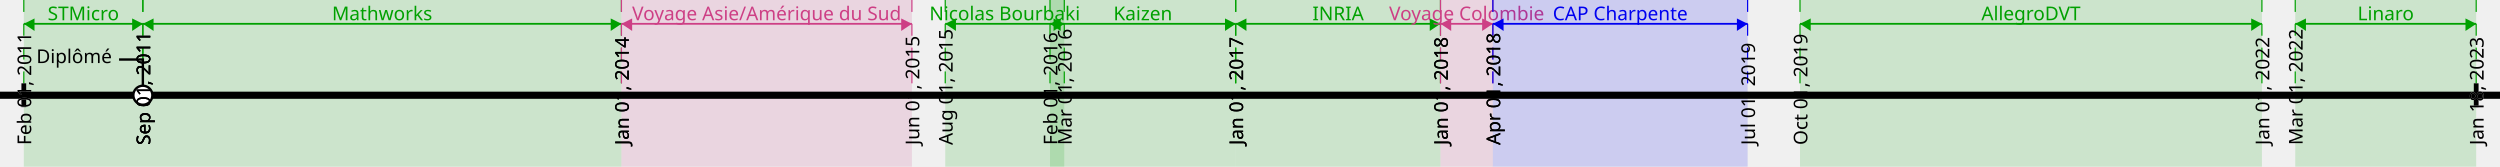
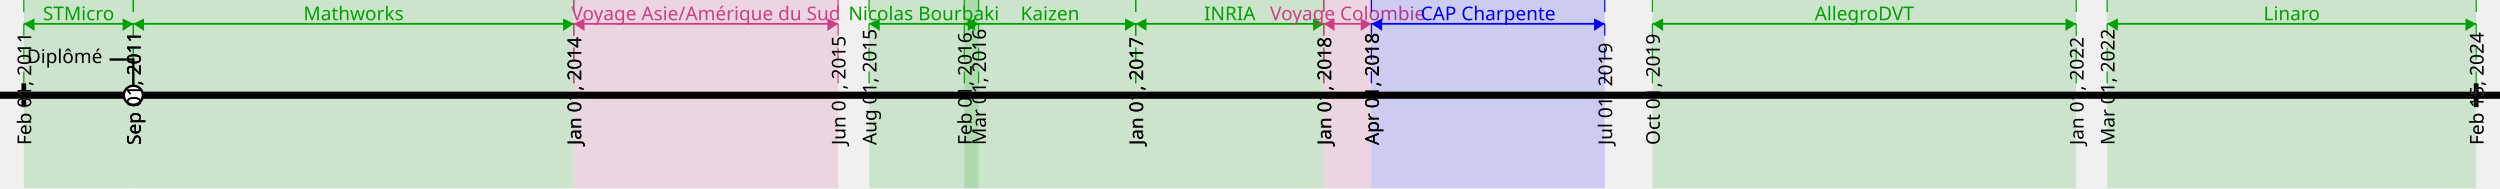
- <svg xmlns="http://www.w3.org/2000/svg" baseProfile="full" height="70.0" version="1.1" width="1050">
+ <svg xmlns="http://www.w3.org/2000/svg" baseProfile="full" height="79.0" version="1.1" width="1050">
  <defs>
    <marker id="id1" markerHeight="10" markerWidth="10" orient="auto" refX="0" refY="3">
      <path d="M6,0 L6,7 L0,3 L6,0" fill="#00A000" />
    </marker>
    <marker id="id2" markerHeight="10" markerWidth="10" orient="auto" refX="6" refY="3">
      <path d="M0,0 L0,7 L6,3 L0,0" fill="#00A000" />
    </marker>
    <marker id="id3" markerHeight="10" markerWidth="10" orient="auto" refX="0" refY="3">
      <path d="M6,0 L6,7 L0,3 L6,0" fill="#CD3F85" />
    </marker>
    <marker id="id4" markerHeight="10" markerWidth="10" orient="auto" refX="6" refY="3">
      <path d="M0,0 L0,7 L6,3 L0,0" fill="#CD3F85" />
    </marker>
    <marker id="id5" markerHeight="10" markerWidth="10" orient="auto" refX="0" refY="3">
      <path d="M6,0 L6,7 L0,3 L6,0" fill="#0000F0" />
    </marker>
    <marker id="id6" markerHeight="10" markerWidth="10" orient="auto" refX="6" refY="3">
      <path d="M0,0 L0,7 L6,3 L0,0" fill="#0000F0" />
    </marker>
  </defs>
-   <rect fill="#00A000" fill-opacity="0.15" height="70.0" width="50" x="10" y="0" />
+   <rect fill="#00A000" fill-opacity="0.15" height="79.0" width="46" x="10" y="0" />
  <line stroke="#00A000" stroke-dasharray="5 5" stroke-width="0.5" x1="10" x2="10" y1="0" y2="40" />
-   <line stroke="#00A000" stroke-dasharray="5 5" stroke-width="0.5" x1="60" x2="60" y1="0" y2="40" />
-   <line marker-end="url(#id2)" marker-start="url(#id1)" stroke="#00A000" stroke-width="0.75" x1="10" x2="60" y1="10" y2="10" />
-   <text fill="#00A000" font-family="Helevetica" font-size="6pt" stroke="none" text-anchor="middle" x="35.0" y="8.5">STMicro</text>
-   <rect fill="#00A000" fill-opacity="0.15" height="70.0" width="201" x="60" y="0" />
-   <line stroke="#00A000" stroke-dasharray="5 5" stroke-width="0.5" x1="60" x2="60" y1="0" y2="40" />
-   <line stroke="#00A000" stroke-dasharray="5 5" stroke-width="0.5" x1="261" x2="261" y1="0" y2="40" />
-   <line marker-end="url(#id2)" marker-start="url(#id1)" stroke="#00A000" stroke-width="0.75" x1="60" x2="261" y1="10" y2="10" />
-   <text fill="#00A000" font-family="Helevetica" font-size="6pt" stroke="none" text-anchor="middle" x="160.5" y="8.5">Mathworks</text>
-   <rect fill="#CD3F85" fill-opacity="0.15" height="70.0" width="122" x="261" y="0" />
-   <line stroke="#CD3F85" stroke-dasharray="5 5" stroke-width="0.5" x1="261" x2="261" y1="0" y2="40" />
-   <line stroke="#CD3F85" stroke-dasharray="5 5" stroke-width="0.5" x1="383" x2="383" y1="0" y2="40" />
-   <line marker-end="url(#id4)" marker-start="url(#id3)" stroke="#CD3F85" stroke-width="0.75" x1="261" x2="383" y1="10" y2="10" />
-   <text fill="#CD3F85" font-family="Helevetica" font-size="6pt" stroke="none" text-anchor="middle" x="322.0" y="8.5">Voyage Asie/Amérique du Sud</text>
-   <rect fill="#00A000" fill-opacity="0.15" height="70.0" width="50" x="397" y="0" />
-   <line stroke="#00A000" stroke-dasharray="5 5" stroke-width="0.5" x1="397" x2="397" y1="0" y2="40" />
-   <line stroke="#00A000" stroke-dasharray="5 5" stroke-width="0.5" x1="447" x2="447" y1="0" y2="40" />
-   <line marker-end="url(#id2)" marker-start="url(#id1)" stroke="#00A000" stroke-width="0.75" x1="397" x2="447" y1="10" y2="10" />
-   <text fill="#00A000" font-family="Helevetica" font-size="6pt" stroke="none" text-anchor="middle" x="422.0" y="8.5">Nicolas Bourbaki</text>
-   <rect fill="#00A000" fill-opacity="0.15" height="70.0" width="78" x="441" y="0" />
-   <line stroke="#00A000" stroke-dasharray="5 5" stroke-width="0.5" x1="441" x2="441" y1="0" y2="40" />
-   <line stroke="#00A000" stroke-dasharray="5 5" stroke-width="0.5" x1="519" x2="519" y1="0" y2="40" />
-   <line marker-end="url(#id2)" marker-start="url(#id1)" stroke="#00A000" stroke-width="0.75" x1="441" x2="519" y1="10" y2="10" />
-   <text fill="#00A000" font-family="Helevetica" font-size="6pt" stroke="none" text-anchor="middle" x="480.0" y="8.5">Kaizen</text>
-   <rect fill="#00A000" fill-opacity="0.15" height="70.0" width="86" x="519" y="0" />
-   <line stroke="#00A000" stroke-dasharray="5 5" stroke-width="0.5" x1="519" x2="519" y1="0" y2="40" />
-   <line stroke="#00A000" stroke-dasharray="5 5" stroke-width="0.5" x1="605" x2="605" y1="0" y2="40" />
-   <line marker-end="url(#id2)" marker-start="url(#id1)" stroke="#00A000" stroke-width="0.75" x1="519" x2="605" y1="10" y2="10" />
-   <text fill="#00A000" font-family="Helevetica" font-size="6pt" stroke="none" text-anchor="middle" x="562.0" y="8.5">INRIA</text>
-   <rect fill="#CD3F85" fill-opacity="0.15" height="70.0" width="22" x="605" y="0" />
-   <line stroke="#CD3F85" stroke-dasharray="5 5" stroke-width="0.5" x1="605" x2="605" y1="0" y2="40" />
-   <line stroke="#CD3F85" stroke-dasharray="5 5" stroke-width="0.5" x1="627" x2="627" y1="0" y2="40" />
-   <line marker-end="url(#id4)" marker-start="url(#id3)" stroke="#CD3F85" stroke-width="0.75" x1="605" x2="627" y1="10" y2="10" />
-   <text fill="#CD3F85" font-family="Helevetica" font-size="6pt" stroke="none" text-anchor="middle" x="616.0" y="8.5">Voyage Colombie</text>
-   <rect fill="#0000F0" fill-opacity="0.15" height="70.0" width="107" x="627" y="0" />
-   <line stroke="#0000F0" stroke-dasharray="5 5" stroke-width="0.5" x1="627" x2="627" y1="0" y2="40" />
-   <line stroke="#0000F0" stroke-dasharray="5 5" stroke-width="0.5" x1="734" x2="734" y1="0" y2="40" />
-   <line marker-end="url(#id6)" marker-start="url(#id5)" stroke="#0000F0" stroke-width="0.75" x1="627" x2="734" y1="10" y2="10" />
-   <text fill="#0000F0" font-family="Helevetica" font-size="6pt" stroke="none" text-anchor="middle" x="680.5" y="8.5">CAP Charpente</text>
-   <rect fill="#00A000" fill-opacity="0.15" height="70.0" width="194" x="756" y="0" />
-   <line stroke="#00A000" stroke-dasharray="5 5" stroke-width="0.5" x1="756" x2="756" y1="0" y2="40" />
-   <line stroke="#00A000" stroke-dasharray="5 5" stroke-width="0.5" x1="950" x2="950" y1="0" y2="40" />
-   <line marker-end="url(#id2)" marker-start="url(#id1)" stroke="#00A000" stroke-width="0.75" x1="756" x2="950" y1="10" y2="10" />
-   <text fill="#00A000" font-family="Helevetica" font-size="6pt" stroke="none" text-anchor="middle" x="853.0" y="8.5">AllegroDVT</text>
-   <rect fill="#00A000" fill-opacity="0.15" height="70.0" width="76" x="964" y="0" />
-   <line stroke="#00A000" stroke-dasharray="5 5" stroke-width="0.5" x1="964" x2="964" y1="0" y2="40" />
+   <line stroke="#00A000" stroke-dasharray="5 5" stroke-width="0.5" x1="56" x2="56" y1="0" y2="40" />
+   <line marker-end="url(#id2)" marker-start="url(#id1)" stroke="#00A000" stroke-width="0.75" x1="10" x2="56" y1="10" y2="10" />
+   <text fill="#00A000" font-family="Helevetica" font-size="6pt" stroke="none" text-anchor="middle" x="33.0" y="8.5">STMicro</text>
+   <rect fill="#00A000" fill-opacity="0.15" height="79.0" width="185" x="56" y="0" />
+   <line stroke="#00A000" stroke-dasharray="5 5" stroke-width="0.5" x1="56" x2="56" y1="0" y2="40" />
+   <line stroke="#00A000" stroke-dasharray="5 5" stroke-width="0.5" x1="241" x2="241" y1="0" y2="40" />
+   <line marker-end="url(#id2)" marker-start="url(#id1)" stroke="#00A000" stroke-width="0.75" x1="56" x2="241" y1="10" y2="10" />
+   <text fill="#00A000" font-family="Helevetica" font-size="6pt" stroke="none" text-anchor="middle" x="148.5" y="8.5">Mathworks</text>
+   <rect fill="#CD3F85" fill-opacity="0.15" height="79.0" width="111" x="241" y="0" />
+   <line stroke="#CD3F85" stroke-dasharray="5 5" stroke-width="0.5" x1="241" x2="241" y1="0" y2="40" />
+   <line stroke="#CD3F85" stroke-dasharray="5 5" stroke-width="0.5" x1="352" x2="352" y1="0" y2="40" />
+   <line marker-end="url(#id4)" marker-start="url(#id3)" stroke="#CD3F85" stroke-width="0.75" x1="241" x2="352" y1="10" y2="10" />
+   <text fill="#CD3F85" font-family="Helevetica" font-size="6pt" stroke="none" text-anchor="middle" x="296.5" y="8.5">Voyage Asie/Amérique du Sud</text>
+   <rect fill="#00A000" fill-opacity="0.15" height="79.0" width="46" x="365" y="0" />
+   <line stroke="#00A000" stroke-dasharray="5 5" stroke-width="0.5" x1="365" x2="365" y1="0" y2="40" />
+   <line stroke="#00A000" stroke-dasharray="5 5" stroke-width="0.5" x1="411" x2="411" y1="0" y2="40" />
+   <line marker-end="url(#id2)" marker-start="url(#id1)" stroke="#00A000" stroke-width="0.75" x1="365" x2="411" y1="10" y2="10" />
+   <text fill="#00A000" font-family="Helevetica" font-size="6pt" stroke="none" text-anchor="middle" x="388.0" y="8.5">Nicolas Bourbaki</text>
+   <rect fill="#00A000" fill-opacity="0.15" height="79.0" width="72" x="405" y="0" />
+   <line stroke="#00A000" stroke-dasharray="5 5" stroke-width="0.5" x1="405" x2="405" y1="0" y2="40" />
+   <line stroke="#00A000" stroke-dasharray="5 5" stroke-width="0.5" x1="477" x2="477" y1="0" y2="40" />
+   <line marker-end="url(#id2)" marker-start="url(#id1)" stroke="#00A000" stroke-width="0.75" x1="405" x2="477" y1="10" y2="10" />
+   <text fill="#00A000" font-family="Helevetica" font-size="6pt" stroke="none" text-anchor="middle" x="441.0" y="8.5">Kaizen</text>
+   <rect fill="#00A000" fill-opacity="0.15" height="79.0" width="79" x="477" y="0" />
+   <line stroke="#00A000" stroke-dasharray="5 5" stroke-width="0.5" x1="477" x2="477" y1="0" y2="40" />
+   <line stroke="#00A000" stroke-dasharray="5 5" stroke-width="0.5" x1="556" x2="556" y1="0" y2="40" />
+   <line marker-end="url(#id2)" marker-start="url(#id1)" stroke="#00A000" stroke-width="0.75" x1="477" x2="556" y1="10" y2="10" />
+   <text fill="#00A000" font-family="Helevetica" font-size="6pt" stroke="none" text-anchor="middle" x="516.5" y="8.5">INRIA</text>
+   <rect fill="#CD3F85" fill-opacity="0.15" height="79.0" width="20" x="556" y="0" />
+   <line stroke="#CD3F85" stroke-dasharray="5 5" stroke-width="0.5" x1="556" x2="556" y1="0" y2="40" />
+   <line stroke="#CD3F85" stroke-dasharray="5 5" stroke-width="0.5" x1="576" x2="576" y1="0" y2="40" />
+   <line marker-end="url(#id4)" marker-start="url(#id3)" stroke="#CD3F85" stroke-width="0.75" x1="556" x2="576" y1="10" y2="10" />
+   <text fill="#CD3F85" font-family="Helevetica" font-size="6pt" stroke="none" text-anchor="middle" x="566.0" y="8.5">Voyage Colombie</text>
+   <rect fill="#0000F0" fill-opacity="0.15" height="79.0" width="98" x="576" y="0" />
+   <line stroke="#0000F0" stroke-dasharray="5 5" stroke-width="0.5" x1="576" x2="576" y1="0" y2="40" />
+   <line stroke="#0000F0" stroke-dasharray="5 5" stroke-width="0.5" x1="674" x2="674" y1="0" y2="40" />
+   <line marker-end="url(#id6)" marker-start="url(#id5)" stroke="#0000F0" stroke-width="0.75" x1="576" x2="674" y1="10" y2="10" />
+   <text fill="#0000F0" font-family="Helevetica" font-size="6pt" stroke="none" text-anchor="middle" x="625.0" y="8.5">CAP Charpente</text>
+   <rect fill="#00A000" fill-opacity="0.15" height="79.0" width="178" x="694" y="0" />
+   <line stroke="#00A000" stroke-dasharray="5 5" stroke-width="0.5" x1="694" x2="694" y1="0" y2="40" />
+   <line stroke="#00A000" stroke-dasharray="5 5" stroke-width="0.5" x1="872" x2="872" y1="0" y2="40" />
+   <line marker-end="url(#id2)" marker-start="url(#id1)" stroke="#00A000" stroke-width="0.75" x1="694" x2="872" y1="10" y2="10" />
+   <text fill="#00A000" font-family="Helevetica" font-size="6pt" stroke="none" text-anchor="middle" x="783.0" y="8.5">AllegroDVT</text>
+   <rect fill="#00A000" fill-opacity="0.15" height="79.0" width="155" x="885" y="0" />
+   <line stroke="#00A000" stroke-dasharray="5 5" stroke-width="0.5" x1="885" x2="885" y1="0" y2="40" />
  <line stroke="#00A000" stroke-dasharray="5 5" stroke-width="0.5" x1="1040" x2="1040" y1="0" y2="40" />
-   <line marker-end="url(#id2)" marker-start="url(#id1)" stroke="#00A000" stroke-width="0.75" x1="964" x2="1040" y1="10" y2="10" />
-   <text fill="#00A000" font-family="Helevetica" font-size="6pt" stroke="none" text-anchor="middle" x="1002.0" y="8.5">Linaro</text>
+   <line marker-end="url(#id2)" marker-start="url(#id1)" stroke="#00A000" stroke-width="0.75" x1="885" x2="1040" y1="10" y2="10" />
+   <text fill="#00A000" font-family="Helevetica" font-size="6pt" stroke="none" text-anchor="middle" x="962.5" y="8.5">Linaro</text>
  <g transform="translate(0,40)">
    <line stroke="#000000" stroke-width="3" x1="0" x2="1050" y1="0" y2="0" />
    <line stroke="#000000" stroke-width="2" x1="10" x2="10" y1="-5" y2="5" />
    <text fill="#C0C0C0" font-family="Helevetica" font-size="6pt" stroke="none" text-anchor="end" transform="rotate(180, 10, 0)" writing-mode="tb" x="10" y="-10">Feb 01, 2011</text>
    <line stroke="#000000" stroke-width="2" x1="1040" x2="1040" y1="-5" y2="5" />
-     <text fill="#C0C0C0" font-family="Helevetica" font-size="6pt" stroke="none" text-anchor="end" transform="rotate(180, 1040, 0)" writing-mode="tb" x="1040" y="-10">Jan 18, 2023</text>
-     <path d="M60,0 L60,-15 L50,-15" fill="none" stroke="#000000" stroke-width="1" />
-     <text fill="#000000" font-family="Helevetica" font-size="6pt" stroke="none" text-anchor="end" x="47" y="-13.5">Diplômé</text>
-     <text fill="#000000" font-family="Helevetica" font-size="6pt" stroke="none" text-anchor="end" transform="rotate(180, 60, 0)" writing-mode="tb" x="60" y="-10">Sep 01, 2011</text>
-     <circle cx="60" cy="0" fill="white" r="4" stroke="#000000" stroke-width="1" />
+     <text fill="#C0C0C0" font-family="Helevetica" font-size="6pt" stroke="none" text-anchor="end" transform="rotate(180, 1040, 0)" writing-mode="tb" x="1040" y="-10">Feb 15, 2024</text>
+     <path d="M56,0 L56,-15 L46,-15" fill="none" stroke="#000000" stroke-width="1" />
+     <text fill="#000000" font-family="Helevetica" font-size="6pt" stroke="none" text-anchor="end" x="43" y="-13.5">Diplômé</text>
+     <text fill="#000000" font-family="Helevetica" font-size="6pt" stroke="none" text-anchor="end" transform="rotate(180, 56, 0)" writing-mode="tb" x="56" y="-10">Sep 01, 2011</text>
+     <circle cx="56" cy="0" fill="white" r="4" stroke="#000000" stroke-width="1" />
    <text fill="#000000" font-family="Helevetica" font-size="6pt" stroke="none" text-anchor="end" transform="rotate(180, 10, 0)" writing-mode="tb" x="10" y="-10">Feb 01, 2011</text>
-     <text fill="#000000" font-family="Helevetica" font-size="6pt" stroke="none" text-anchor="end" transform="rotate(180, 60, 0)" writing-mode="tb" x="60" y="-10">Sep 01, 2011</text>
-     <text fill="#000000" font-family="Helevetica" font-size="6pt" stroke="none" text-anchor="end" transform="rotate(180, 60, 0)" writing-mode="tb" x="60" y="-10">Sep 01, 2011</text>
-     <text fill="#000000" font-family="Helevetica" font-size="6pt" stroke="none" text-anchor="end" transform="rotate(180, 261, 0)" writing-mode="tb" x="261" y="-10">Jan 01, 2014</text>
-     <text fill="#000000" font-family="Helevetica" font-size="6pt" stroke="none" text-anchor="end" transform="rotate(180, 261, 0)" writing-mode="tb" x="261" y="-10">Jan 01, 2014</text>
-     <text fill="#000000" font-family="Helevetica" font-size="6pt" stroke="none" text-anchor="end" transform="rotate(180, 383, 0)" writing-mode="tb" x="383" y="-10">Jun 01, 2015</text>
-     <text fill="#000000" font-family="Helevetica" font-size="6pt" stroke="none" text-anchor="end" transform="rotate(180, 397, 0)" writing-mode="tb" x="397" y="-10">Aug 01, 2015</text>
-     <text fill="#000000" font-family="Helevetica" font-size="6pt" stroke="none" text-anchor="end" transform="rotate(180, 447, 0)" writing-mode="tb" x="447" y="-10">Mar 01, 2016</text>
-     <text fill="#000000" font-family="Helevetica" font-size="6pt" stroke="none" text-anchor="end" transform="rotate(180, 441, 0)" writing-mode="tb" x="441" y="-10">Feb 01, 2016</text>
-     <text fill="#000000" font-family="Helevetica" font-size="6pt" stroke="none" text-anchor="end" transform="rotate(180, 519, 0)" writing-mode="tb" x="519" y="-10">Jan 01, 2017</text>
-     <text fill="#000000" font-family="Helevetica" font-size="6pt" stroke="none" text-anchor="end" transform="rotate(180, 519, 0)" writing-mode="tb" x="519" y="-10">Jan 01, 2017</text>
-     <text fill="#000000" font-family="Helevetica" font-size="6pt" stroke="none" text-anchor="end" transform="rotate(180, 605, 0)" writing-mode="tb" x="605" y="-10">Jan 01, 2018</text>
-     <text fill="#000000" font-family="Helevetica" font-size="6pt" stroke="none" text-anchor="end" transform="rotate(180, 605, 0)" writing-mode="tb" x="605" y="-10">Jan 01, 2018</text>
-     <text fill="#000000" font-family="Helevetica" font-size="6pt" stroke="none" text-anchor="end" transform="rotate(180, 627, 0)" writing-mode="tb" x="627" y="-10">Apr 01, 2018</text>
-     <text fill="#000000" font-family="Helevetica" font-size="6pt" stroke="none" text-anchor="end" transform="rotate(180, 627, 0)" writing-mode="tb" x="627" y="-10">Apr 01, 2018</text>
-     <text fill="#000000" font-family="Helevetica" font-size="6pt" stroke="none" text-anchor="end" transform="rotate(180, 734, 0)" writing-mode="tb" x="734" y="-10">Jul 01, 2019</text>
-     <text fill="#000000" font-family="Helevetica" font-size="6pt" stroke="none" text-anchor="end" transform="rotate(180, 756, 0)" writing-mode="tb" x="756" y="-10">Oct 01, 2019</text>
-     <text fill="#000000" font-family="Helevetica" font-size="6pt" stroke="none" text-anchor="end" transform="rotate(180, 950, 0)" writing-mode="tb" x="950" y="-10">Jan 01, 2022</text>
-     <text fill="#000000" font-family="Helevetica" font-size="6pt" stroke="none" text-anchor="end" transform="rotate(180, 964, 0)" writing-mode="tb" x="964" y="-10">Mar 01, 2022</text>
-     <text fill="#000000" font-family="Helevetica" font-size="6pt" stroke="none" text-anchor="end" transform="rotate(180, 1040, 0)" writing-mode="tb" x="1040" y="-10">Jan 18, 2023</text>
+     <text fill="#000000" font-family="Helevetica" font-size="6pt" stroke="none" text-anchor="end" transform="rotate(180, 56, 0)" writing-mode="tb" x="56" y="-10">Sep 01, 2011</text>
+     <text fill="#000000" font-family="Helevetica" font-size="6pt" stroke="none" text-anchor="end" transform="rotate(180, 56, 0)" writing-mode="tb" x="56" y="-10">Sep 01, 2011</text>
+     <text fill="#000000" font-family="Helevetica" font-size="6pt" stroke="none" text-anchor="end" transform="rotate(180, 241, 0)" writing-mode="tb" x="241" y="-10">Jan 01, 2014</text>
+     <text fill="#000000" font-family="Helevetica" font-size="6pt" stroke="none" text-anchor="end" transform="rotate(180, 241, 0)" writing-mode="tb" x="241" y="-10">Jan 01, 2014</text>
+     <text fill="#000000" font-family="Helevetica" font-size="6pt" stroke="none" text-anchor="end" transform="rotate(180, 352, 0)" writing-mode="tb" x="352" y="-10">Jun 01, 2015</text>
+     <text fill="#000000" font-family="Helevetica" font-size="6pt" stroke="none" text-anchor="end" transform="rotate(180, 365, 0)" writing-mode="tb" x="365" y="-10">Aug 01, 2015</text>
+     <text fill="#000000" font-family="Helevetica" font-size="6pt" stroke="none" text-anchor="end" transform="rotate(180, 411, 0)" writing-mode="tb" x="411" y="-10">Mar 01, 2016</text>
+     <text fill="#000000" font-family="Helevetica" font-size="6pt" stroke="none" text-anchor="end" transform="rotate(180, 405, 0)" writing-mode="tb" x="405" y="-10">Feb 01, 2016</text>
+     <text fill="#000000" font-family="Helevetica" font-size="6pt" stroke="none" text-anchor="end" transform="rotate(180, 477, 0)" writing-mode="tb" x="477" y="-10">Jan 01, 2017</text>
+     <text fill="#000000" font-family="Helevetica" font-size="6pt" stroke="none" text-anchor="end" transform="rotate(180, 477, 0)" writing-mode="tb" x="477" y="-10">Jan 01, 2017</text>
+     <text fill="#000000" font-family="Helevetica" font-size="6pt" stroke="none" text-anchor="end" transform="rotate(180, 556, 0)" writing-mode="tb" x="556" y="-10">Jan 01, 2018</text>
+     <text fill="#000000" font-family="Helevetica" font-size="6pt" stroke="none" text-anchor="end" transform="rotate(180, 556, 0)" writing-mode="tb" x="556" y="-10">Jan 01, 2018</text>
+     <text fill="#000000" font-family="Helevetica" font-size="6pt" stroke="none" text-anchor="end" transform="rotate(180, 576, 0)" writing-mode="tb" x="576" y="-10">Apr 01, 2018</text>
+     <text fill="#000000" font-family="Helevetica" font-size="6pt" stroke="none" text-anchor="end" transform="rotate(180, 576, 0)" writing-mode="tb" x="576" y="-10">Apr 01, 2018</text>
+     <text fill="#000000" font-family="Helevetica" font-size="6pt" stroke="none" text-anchor="end" transform="rotate(180, 674, 0)" writing-mode="tb" x="674" y="-10">Jul 01, 2019</text>
+     <text fill="#000000" font-family="Helevetica" font-size="6pt" stroke="none" text-anchor="end" transform="rotate(180, 694, 0)" writing-mode="tb" x="694" y="-10">Oct 01, 2019</text>
+     <text fill="#000000" font-family="Helevetica" font-size="6pt" stroke="none" text-anchor="end" transform="rotate(180, 872, 0)" writing-mode="tb" x="872" y="-10">Jan 01, 2022</text>
+     <text fill="#000000" font-family="Helevetica" font-size="6pt" stroke="none" text-anchor="end" transform="rotate(180, 885, 0)" writing-mode="tb" x="885" y="-10">Mar 01, 2022</text>
+     <text fill="#000000" font-family="Helevetica" font-size="6pt" stroke="none" text-anchor="end" transform="rotate(180, 1040, 0)" writing-mode="tb" x="1040" y="-10">Feb 15, 2024</text>
  </g>
</svg>
